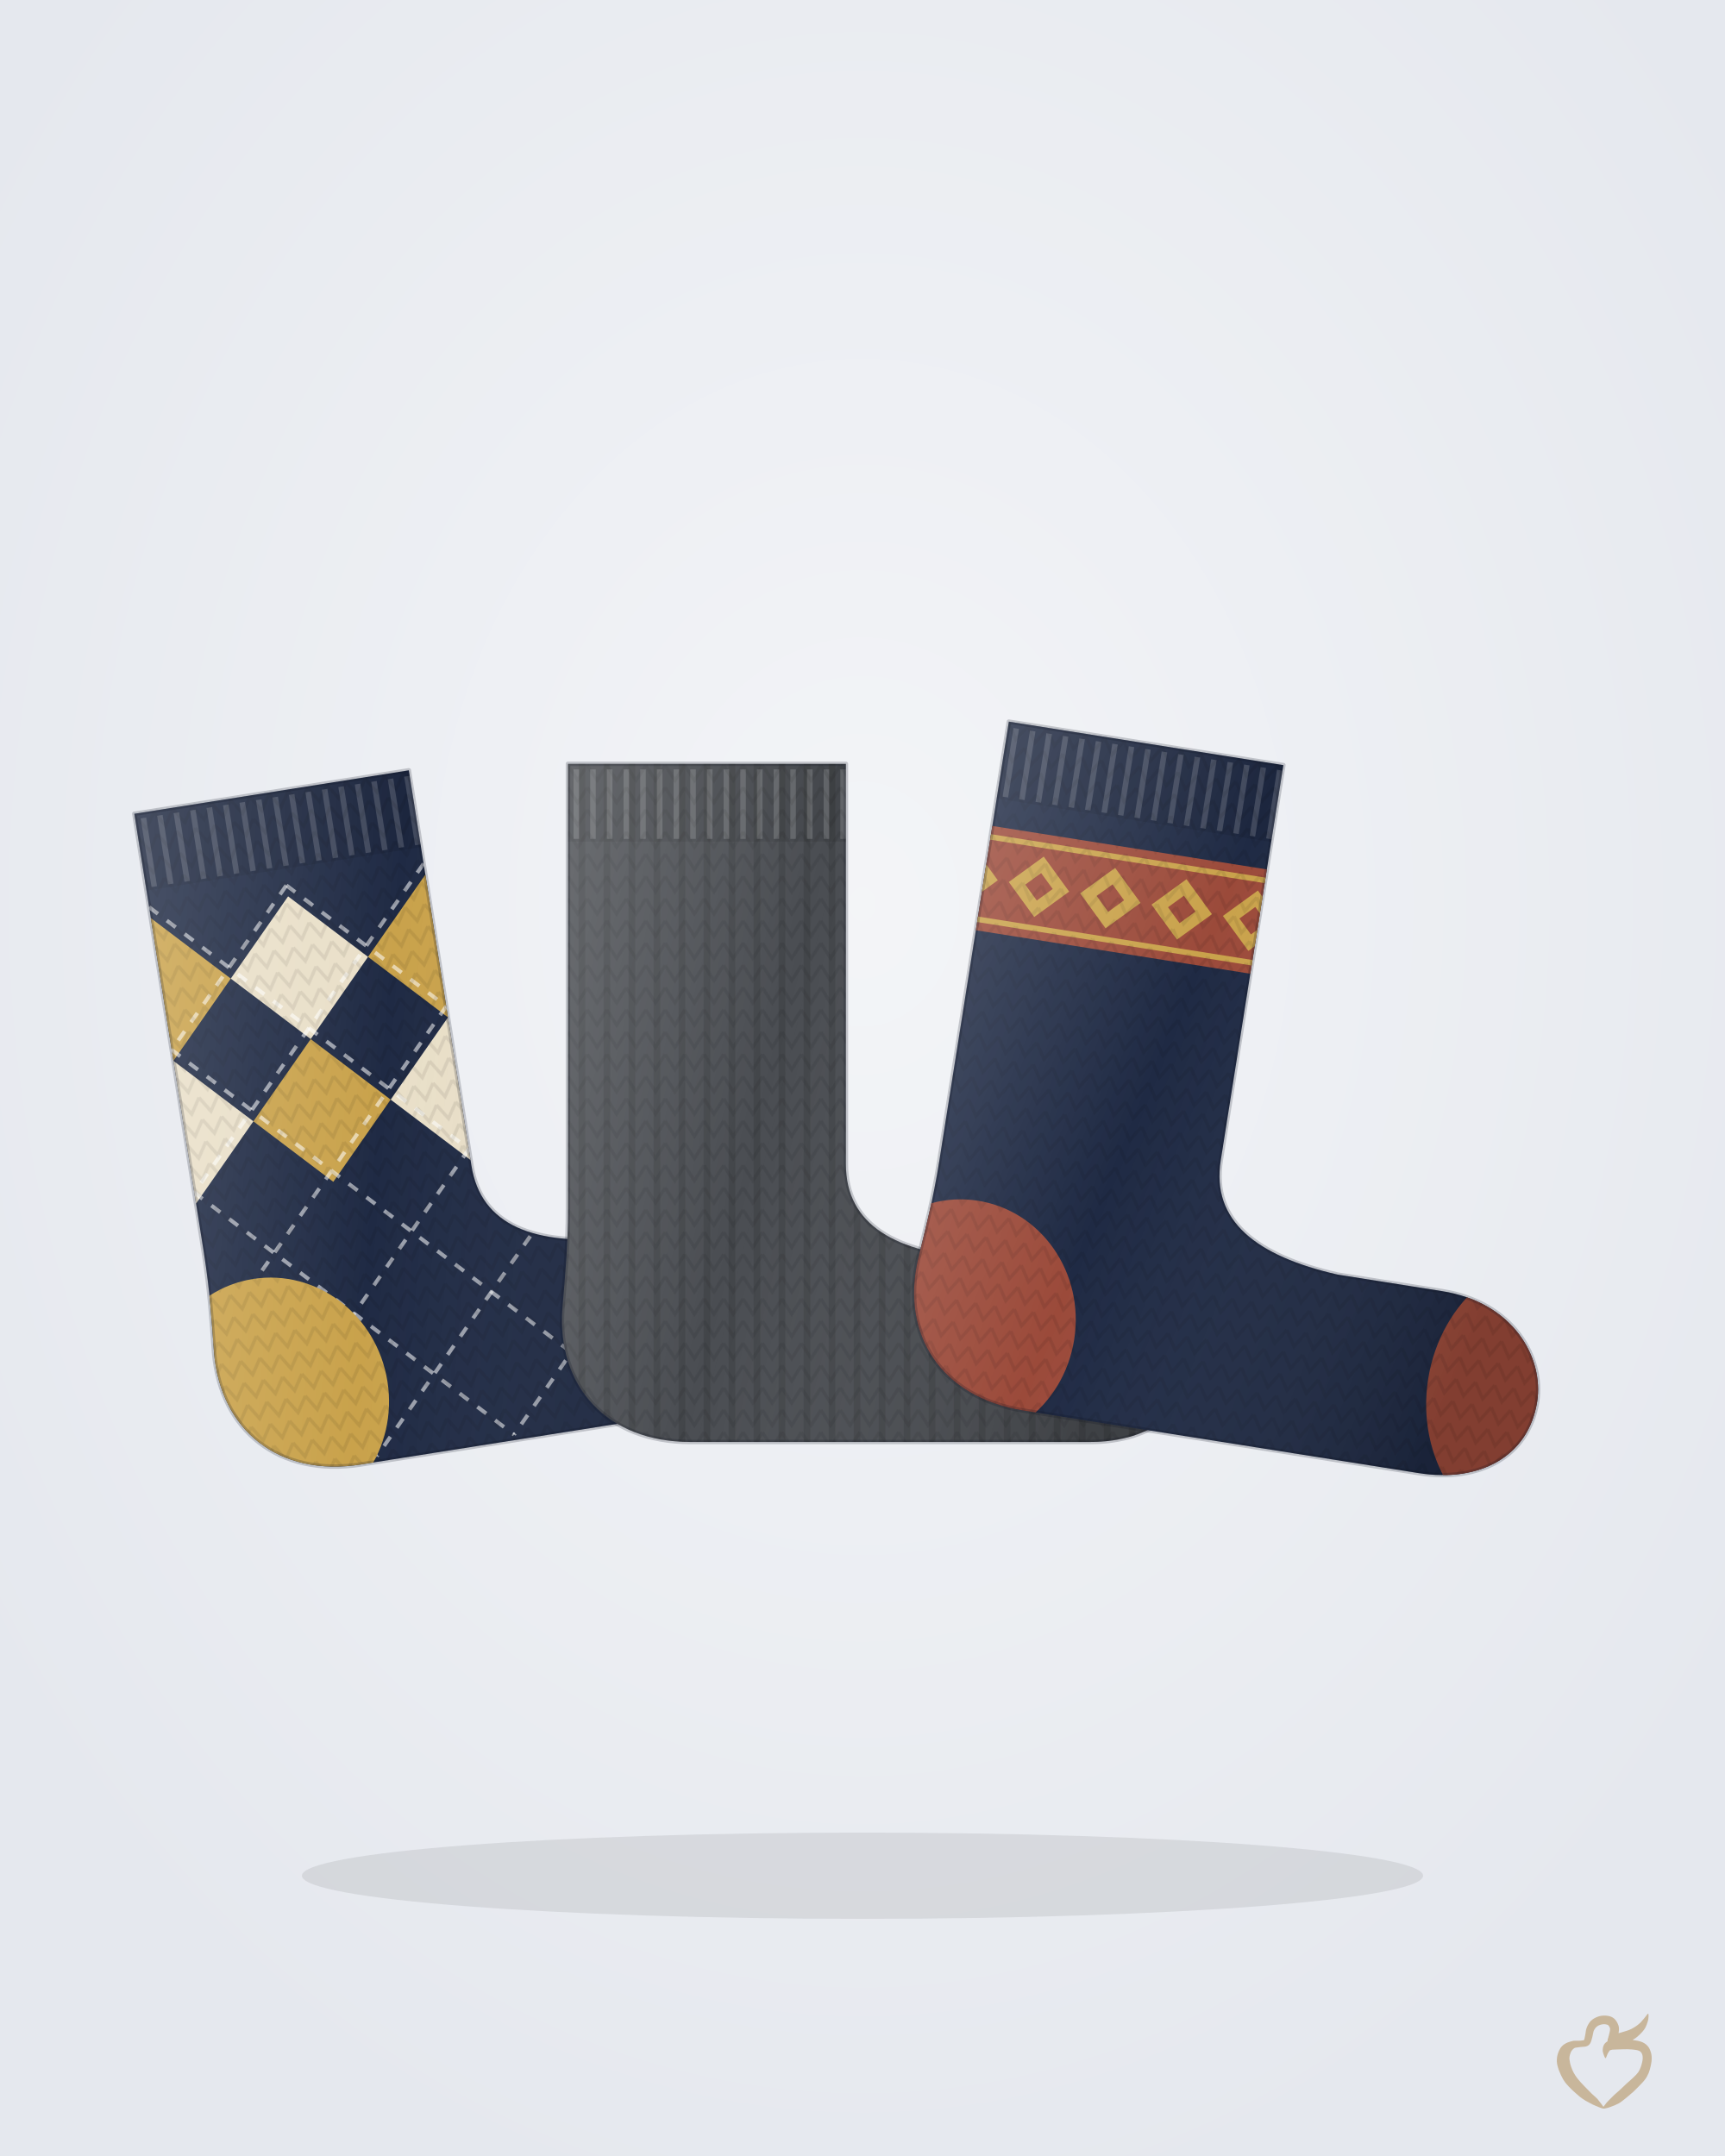
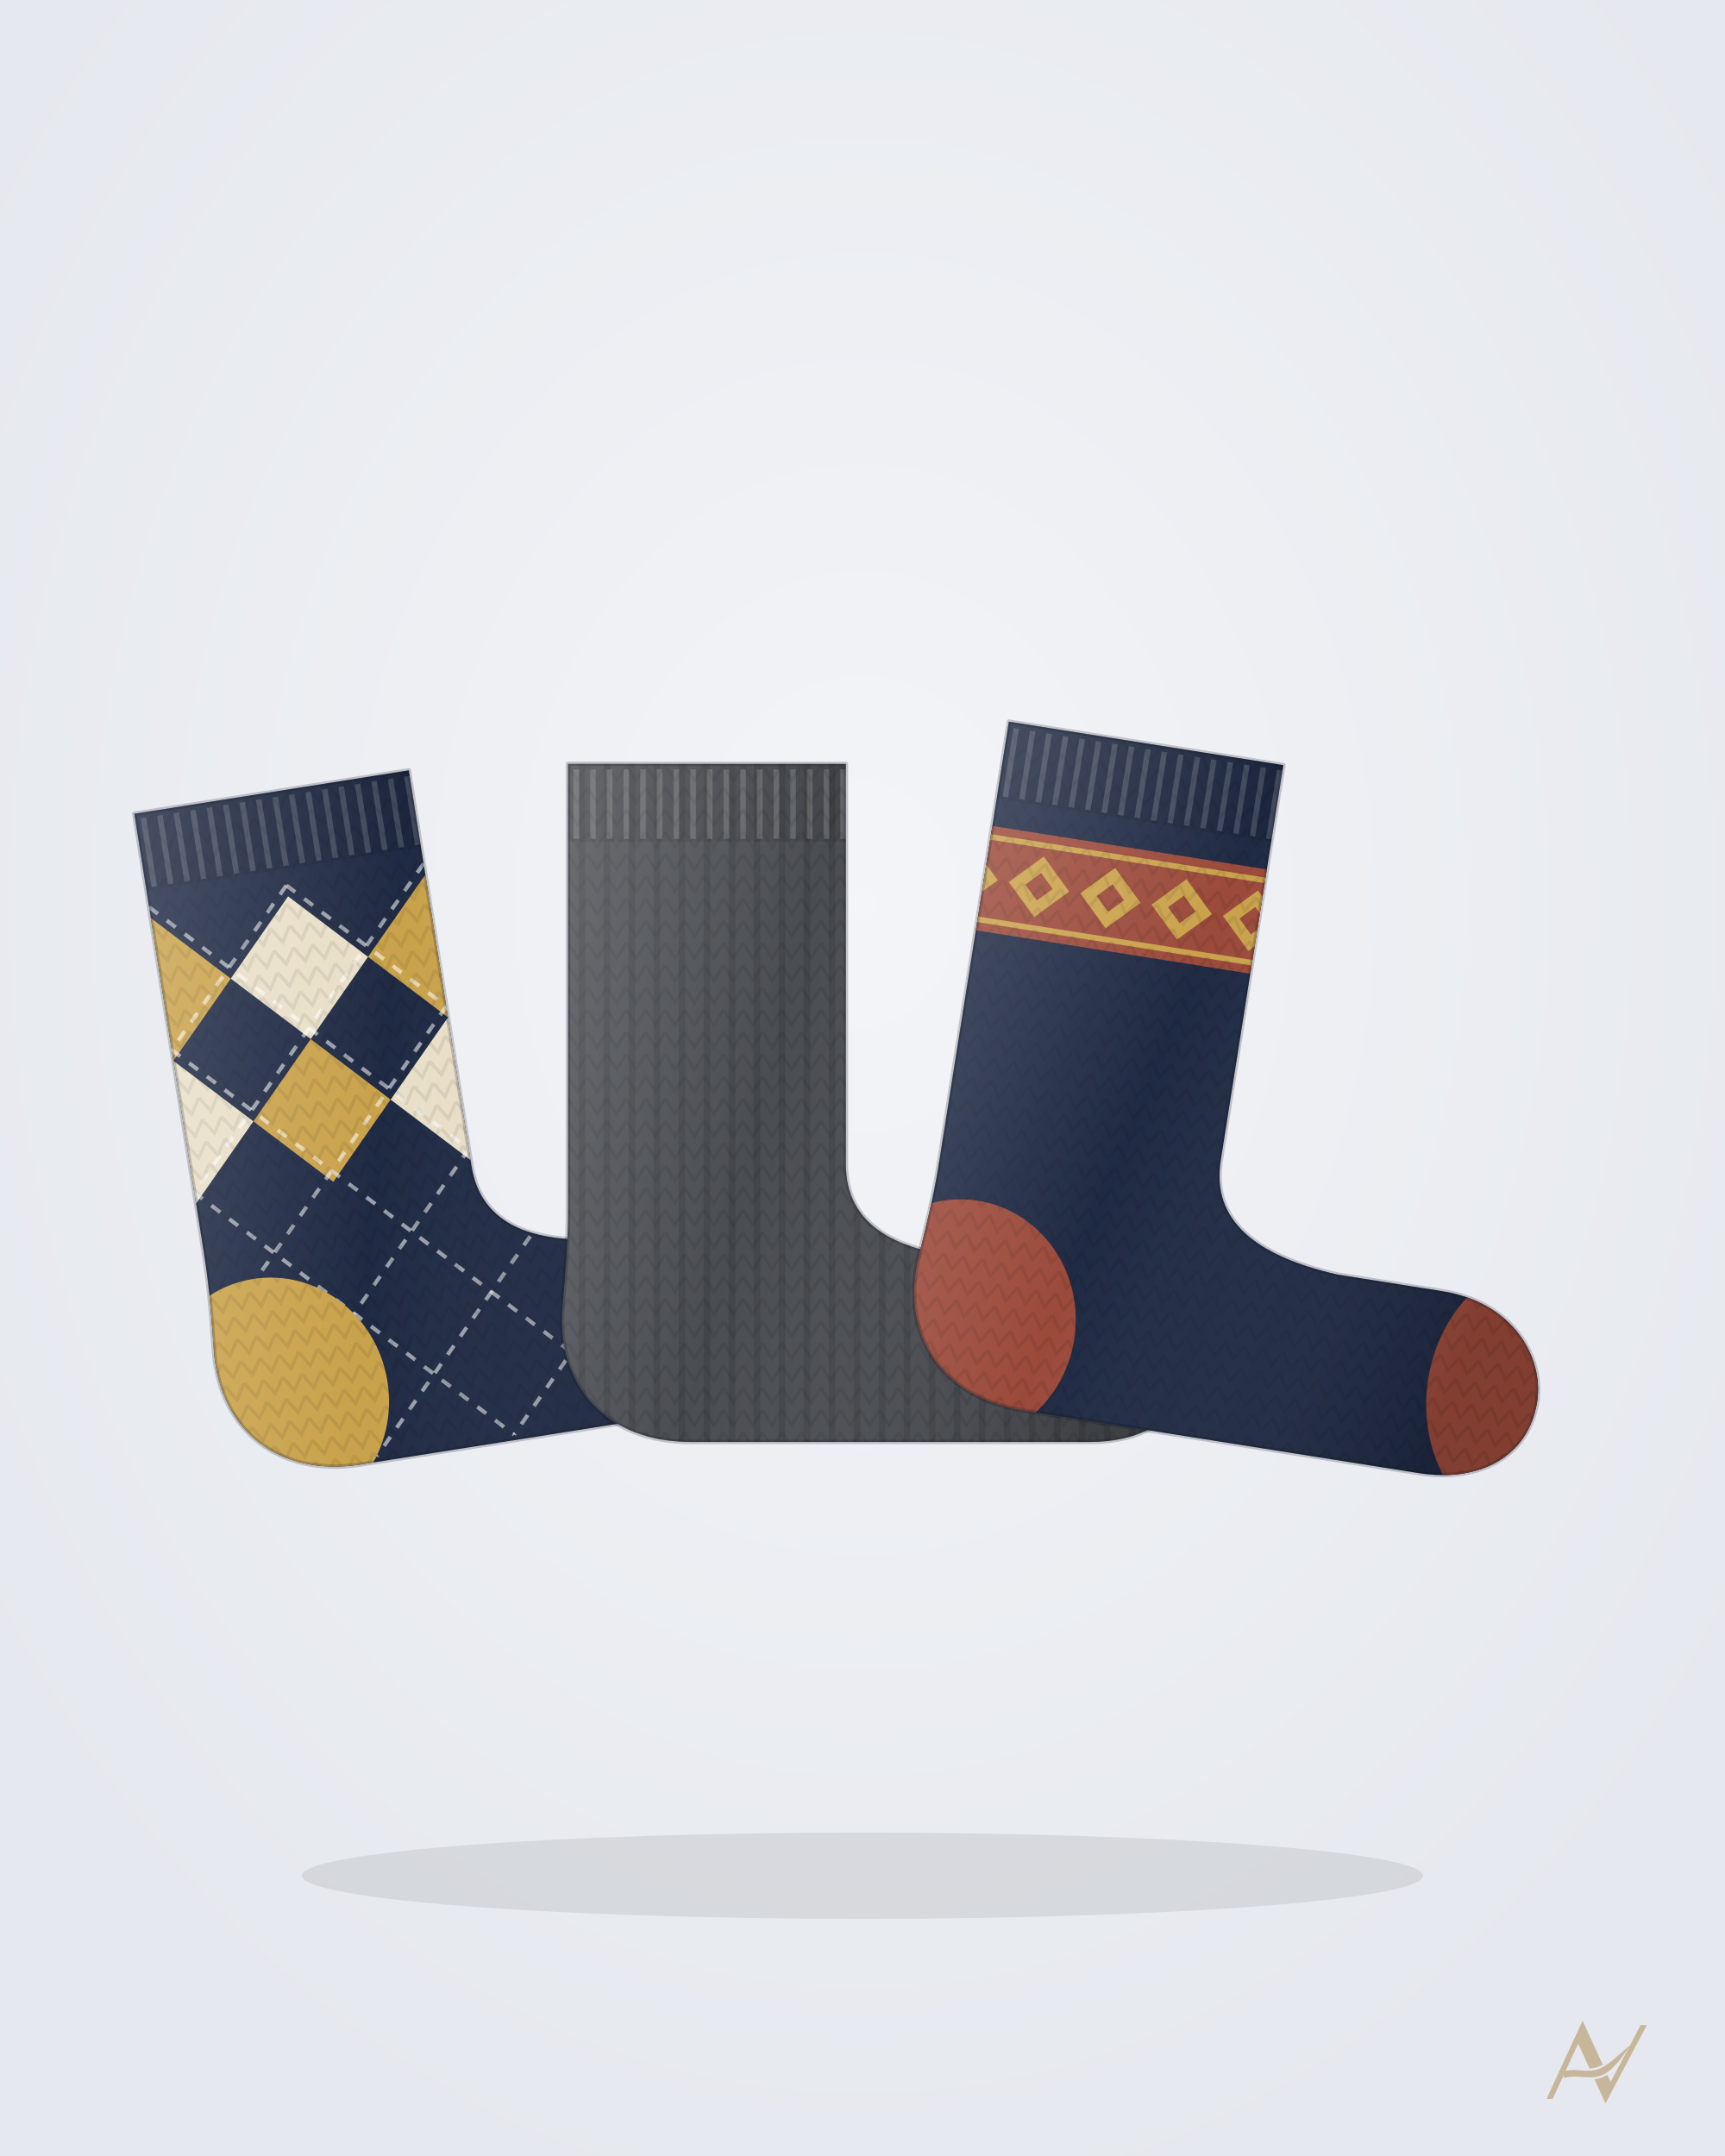
<svg xmlns="http://www.w3.org/2000/svg" viewBox="0 0 800 1000" role="img">
  <defs>
    <radialGradient id="light" cx=".5" cy=".42" r=".62">
      <stop offset="0" stop-color="#fff" stop-opacity=".55" />
      <stop offset="1" stop-color="#fff" stop-opacity="0" />
    </radialGradient>
  </defs>
  <rect width="800" height="1000" fill="#e5e8ee" />
  <rect width="800" height="1000" fill="url(#light)" />
  <ellipse cx="400" cy="870" rx="260" ry="20" fill="#000" fill-opacity=".08" />
  <g transform="rotate(-9 220 500) translate(83.4 282.1) scale(1.289062 1.289062)">
    <defs>
      <clipPath id="c-gift-box-23-feb-f0">
        <path d="M0 56H100V200C100 222 118 232 148 234H186C212 234 226 252 226 268C226 288 210 300 188 300H44C14 300 -4 280 -2 252C-1 240 0 230 0 216Z" />
      </clipPath>
      <pattern id="k-gift-box-23-feb-f0" width="7" height="8" patternUnits="userSpaceOnUse">
        <path d="M0 0.5L3.5 6L7 0.5" fill="none" stroke="#000" stroke-opacity=".075" stroke-width="1.2" />
      </pattern>
      <linearGradient id="g-gift-box-23-feb-f0" x1="0" x2="1" y1="0" y2="0.25">
        <stop offset="0" stop-color="#fff" stop-opacity=".2" />
        <stop offset=".42" stop-color="#fff" stop-opacity="0" />
        <stop offset="1" stop-color="#000" stop-opacity=".16" />
      </linearGradient>
    </defs>
    <path d="M0 56H100V200C100 222 118 232 148 234H186C212 234 226 252 226 268C226 288 210 300 188 300H44C14 300 -4 280 -2 252C-1 240 0 230 0 216Z" fill="#1f2a44" />
    <g clip-path="url(#c-gift-box-23-feb-f0)">
      <path d="M0 94L25 120L0 146L-25 120Z" fill="#c9a24b" />
      <path d="M50 94L75 120L50 146L25 120Z" fill="#e9dfc8" />
      <path d="M100 94L125 120L100 146L75 120Z" fill="#c9a24b" />
      <path d="M0 146L25 172L0 198L-25 172Z" fill="#e9dfc8" />
      <path d="M50 146L75 172L50 198L25 172Z" fill="#c9a24b" />
      <path d="M100 146L125 172L100 198L75 172Z" fill="#e9dfc8" />
      <g stroke="#fff" stroke-opacity=".55" stroke-width="1.4" stroke-dasharray="4 4">
        <path d="M-150 90L50 298M50 90L-150 298" />
        <path d="M-100 90L100 298M100 90L-100 298" />
        <path d="M-50 90L150 298M150 90L-50 298" />
        <path d="M0 90L200 298M200 90L0 298" />
        <path d="M50 90L250 298M250 90L50 298" />
        <path d="M100 90L300 298M300 90L100 298" />
      </g>
      <rect x="-10" y="56" width="120" height="28" fill="#000" fill-opacity=".09" />
      <path d="M3 58V83" stroke="#fff" stroke-opacity=".16" stroke-width="2" />
      <path d="M9 58V83" stroke="#fff" stroke-opacity=".16" stroke-width="2" />
      <path d="M15 58V83" stroke="#fff" stroke-opacity=".16" stroke-width="2" />
      <path d="M21 58V83" stroke="#fff" stroke-opacity=".16" stroke-width="2" />
      <path d="M27 58V83" stroke="#fff" stroke-opacity=".16" stroke-width="2" />
      <path d="M33 58V83" stroke="#fff" stroke-opacity=".16" stroke-width="2" />
      <path d="M39 58V83" stroke="#fff" stroke-opacity=".16" stroke-width="2" />
      <path d="M45 58V83" stroke="#fff" stroke-opacity=".16" stroke-width="2" />
      <path d="M51 58V83" stroke="#fff" stroke-opacity=".16" stroke-width="2" />
      <path d="M57 58V83" stroke="#fff" stroke-opacity=".16" stroke-width="2" />
      <path d="M63 58V83" stroke="#fff" stroke-opacity=".16" stroke-width="2" />
      <path d="M69 58V83" stroke="#fff" stroke-opacity=".16" stroke-width="2" />
      <path d="M75 58V83" stroke="#fff" stroke-opacity=".16" stroke-width="2" />
      <path d="M81 58V83" stroke="#fff" stroke-opacity=".16" stroke-width="2" />
      <path d="M87 58V83" stroke="#fff" stroke-opacity=".16" stroke-width="2" />
      <path d="M93 58V83" stroke="#fff" stroke-opacity=".16" stroke-width="2" />
      <path d="M99 58V83" stroke="#fff" stroke-opacity=".16" stroke-width="2" />
      <ellipse cx="16" cy="272" rx="42" ry="44" fill="#c9a24b" />
      <ellipse cx="232" cy="266" rx="46" ry="52" fill="#c9a24b" />
      <rect x="-30" y="26" width="290" height="284" fill="url(#k-gift-box-23-feb-f0)" />
      <rect x="-6" y="56" width="236" height="248" fill="url(#g-gift-box-23-feb-f0)" />
    </g>
    <path d="M0 56H100V200C100 222 118 232 148 234H186C212 234 226 252 226 268C226 288 210 300 188 300H44C14 300 -4 280 -2 252C-1 240 0 230 0 216Z" fill="none" stroke="#0b1220" stroke-opacity=".2" stroke-width="1.6" stroke-linejoin="round" />
  </g>
  <g transform="rotate(0 400 500) translate(263.4 282.1) scale(1.289062 1.289062)">
    <defs>
      <clipPath id="c-gift-box-23-feb-f1">
        <path d="M0 56H100V200C100 222 118 232 148 234H186C212 234 226 252 226 268C226 288 210 300 188 300H44C14 300 -4 280 -2 252C-1 240 0 230 0 216Z" />
      </clipPath>
      <pattern id="k-gift-box-23-feb-f1" width="7" height="8" patternUnits="userSpaceOnUse">
        <path d="M0 0.5L3.5 6L7 0.5" fill="none" stroke="#000" stroke-opacity=".075" stroke-width="1.2" />
      </pattern>
      <linearGradient id="g-gift-box-23-feb-f1" x1="0" x2="1" y1="0" y2="0.25">
        <stop offset="0" stop-color="#fff" stop-opacity=".2" />
        <stop offset=".42" stop-color="#fff" stop-opacity="0" />
        <stop offset="1" stop-color="#000" stop-opacity=".16" />
      </linearGradient>
    </defs>
    <path d="M0 56H100V200C100 222 118 232 148 234H186C212 234 226 252 226 268C226 288 210 300 188 300H44C14 300 -4 280 -2 252C-1 240 0 230 0 216Z" fill="#4a4d52" />
    <g clip-path="url(#c-gift-box-23-feb-f1)">
      <path d="M-4 56V304" stroke="#000" stroke-opacity=".11" stroke-width="2.4" />
      <path d="M5 56V304" stroke="#000" stroke-opacity=".11" stroke-width="2.4" />
      <path d="M14 56V304" stroke="#000" stroke-opacity=".11" stroke-width="2.4" />
      <path d="M23 56V304" stroke="#000" stroke-opacity=".11" stroke-width="2.4" />
      <path d="M32 56V304" stroke="#000" stroke-opacity=".11" stroke-width="2.4" />
      <path d="M41 56V304" stroke="#000" stroke-opacity=".11" stroke-width="2.4" />
      <path d="M50 56V304" stroke="#000" stroke-opacity=".11" stroke-width="2.4" />
      <path d="M59 56V304" stroke="#000" stroke-opacity=".11" stroke-width="2.4" />
      <path d="M68 56V304" stroke="#000" stroke-opacity=".11" stroke-width="2.4" />
      <path d="M77 56V304" stroke="#000" stroke-opacity=".11" stroke-width="2.4" />
      <path d="M86 56V304" stroke="#000" stroke-opacity=".11" stroke-width="2.4" />
      <path d="M95 56V304" stroke="#000" stroke-opacity=".11" stroke-width="2.4" />
      <path d="M104 56V304" stroke="#000" stroke-opacity=".11" stroke-width="2.4" />
      <path d="M113 56V304" stroke="#000" stroke-opacity=".11" stroke-width="2.4" />
      <path d="M122 56V304" stroke="#000" stroke-opacity=".11" stroke-width="2.4" />
      <path d="M131 56V304" stroke="#000" stroke-opacity=".11" stroke-width="2.4" />
      <path d="M140 56V304" stroke="#000" stroke-opacity=".11" stroke-width="2.4" />
      <path d="M149 56V304" stroke="#000" stroke-opacity=".11" stroke-width="2.4" />
      <path d="M158 56V304" stroke="#000" stroke-opacity=".11" stroke-width="2.4" />
      <path d="M167 56V304" stroke="#000" stroke-opacity=".11" stroke-width="2.4" />
      <path d="M176 56V304" stroke="#000" stroke-opacity=".11" stroke-width="2.4" />
      <path d="M185 56V304" stroke="#000" stroke-opacity=".11" stroke-width="2.4" />
      <path d="M194 56V304" stroke="#000" stroke-opacity=".11" stroke-width="2.4" />
      <path d="M203 56V304" stroke="#000" stroke-opacity=".11" stroke-width="2.4" />
      <path d="M212 56V304" stroke="#000" stroke-opacity=".11" stroke-width="2.4" />
      <path d="M221 56V304" stroke="#000" stroke-opacity=".11" stroke-width="2.4" />
      <path d="M230 56V304" stroke="#000" stroke-opacity=".11" stroke-width="2.4" />
      <rect x="-10" y="56" width="120" height="28" fill="#000" fill-opacity=".09" />
      <path d="M3 58V83" stroke="#fff" stroke-opacity=".16" stroke-width="2" />
      <path d="M9 58V83" stroke="#fff" stroke-opacity=".16" stroke-width="2" />
      <path d="M15 58V83" stroke="#fff" stroke-opacity=".16" stroke-width="2" />
      <path d="M21 58V83" stroke="#fff" stroke-opacity=".16" stroke-width="2" />
      <path d="M27 58V83" stroke="#fff" stroke-opacity=".16" stroke-width="2" />
      <path d="M33 58V83" stroke="#fff" stroke-opacity=".16" stroke-width="2" />
      <path d="M39 58V83" stroke="#fff" stroke-opacity=".16" stroke-width="2" />
      <path d="M45 58V83" stroke="#fff" stroke-opacity=".16" stroke-width="2" />
      <path d="M51 58V83" stroke="#fff" stroke-opacity=".16" stroke-width="2" />
      <path d="M57 58V83" stroke="#fff" stroke-opacity=".16" stroke-width="2" />
      <path d="M63 58V83" stroke="#fff" stroke-opacity=".16" stroke-width="2" />
      <path d="M69 58V83" stroke="#fff" stroke-opacity=".16" stroke-width="2" />
      <path d="M75 58V83" stroke="#fff" stroke-opacity=".16" stroke-width="2" />
      <path d="M81 58V83" stroke="#fff" stroke-opacity=".16" stroke-width="2" />
      <path d="M87 58V83" stroke="#fff" stroke-opacity=".16" stroke-width="2" />
      <path d="M93 58V83" stroke="#fff" stroke-opacity=".16" stroke-width="2" />
      <path d="M99 58V83" stroke="#fff" stroke-opacity=".16" stroke-width="2" />
      <rect x="-30" y="26" width="290" height="284" fill="url(#k-gift-box-23-feb-f1)" />
      <rect x="-6" y="56" width="236" height="248" fill="url(#g-gift-box-23-feb-f1)" />
    </g>
    <path d="M0 56H100V200C100 222 118 232 148 234H186C212 234 226 252 226 268C226 288 210 300 188 300H44C14 300 -4 280 -2 252C-1 240 0 230 0 216Z" fill="none" stroke="#0b1220" stroke-opacity=".2" stroke-width="1.6" stroke-linejoin="round" />
  </g>
  <g transform="rotate(9 580 500) translate(443.4 282.1) scale(1.289062 1.289062)">
    <defs>
      <clipPath id="c-gift-box-23-feb-f2">
        <path d="M0 56H100V200C100 222 118 232 148 234H186C212 234 226 252 226 268C226 288 210 300 188 300H44C14 300 -4 280 -2 252C-1 240 0 230 0 216Z" />
      </clipPath>
      <pattern id="k-gift-box-23-feb-f2" width="7" height="8" patternUnits="userSpaceOnUse">
        <path d="M0 0.5L3.5 6L7 0.5" fill="none" stroke="#000" stroke-opacity=".075" stroke-width="1.2" />
      </pattern>
      <linearGradient id="g-gift-box-23-feb-f2" x1="0" x2="1" y1="0" y2="0.25">
        <stop offset="0" stop-color="#fff" stop-opacity=".2" />
        <stop offset=".42" stop-color="#fff" stop-opacity="0" />
        <stop offset="1" stop-color="#000" stop-opacity=".16" />
      </linearGradient>
    </defs>
    <path d="M0 56H100V200C100 222 118 232 148 234H186C212 234 226 252 226 268C226 288 210 300 188 300H44C14 300 -4 280 -2 252C-1 240 0 230 0 216Z" fill="#1f2a44" />
    <g clip-path="url(#c-gift-box-23-feb-f2)">
      <rect x="-10" y="94" width="250" height="38" fill="#9b4a3a" />
      <path d="M-10 98H240M-10 128H240" stroke="#c9a24b" stroke-width="2" />
      <path d="M-6 102L5 113L-6 124L-17 113Z" fill="#c9a24b" />
      <path d="M-6 108L-1 113L-6 118L-11 113Z" fill="#9b4a3a" />
      <path d="M20 102L31 113L20 124L9 113Z" fill="#c9a24b" />
      <path d="M20 108L25 113L20 118L15 113Z" fill="#9b4a3a" />
      <path d="M46 102L57 113L46 124L35 113Z" fill="#c9a24b" />
      <path d="M46 108L51 113L46 118L41 113Z" fill="#9b4a3a" />
      <path d="M72 102L83 113L72 124L61 113Z" fill="#c9a24b" />
      <path d="M72 108L77 113L72 118L67 113Z" fill="#9b4a3a" />
      <path d="M98 102L109 113L98 124L87 113Z" fill="#c9a24b" />
      <path d="M98 108L103 113L98 118L93 113Z" fill="#9b4a3a" />
      <path d="M124 102L135 113L124 124L113 113Z" fill="#c9a24b" />
      <path d="M124 108L129 113L124 118L119 113Z" fill="#9b4a3a" />
      <path d="M150 102L161 113L150 124L139 113Z" fill="#c9a24b" />
      <path d="M150 108L155 113L150 118L145 113Z" fill="#9b4a3a" />
      <path d="M176 102L187 113L176 124L165 113Z" fill="#c9a24b" />
      <path d="M176 108L181 113L176 118L171 113Z" fill="#9b4a3a" />
      <path d="M202 102L213 113L202 124L191 113Z" fill="#c9a24b" />
      <path d="M202 108L207 113L202 118L197 113Z" fill="#9b4a3a" />
      <path d="M228 102L239 113L228 124L217 113Z" fill="#c9a24b" />
      <path d="M228 108L233 113L228 118L223 113Z" fill="#9b4a3a" />
      <rect x="-10" y="56" width="120" height="28" fill="#000" fill-opacity=".09" />
      <path d="M3 58V83" stroke="#fff" stroke-opacity=".16" stroke-width="2" />
      <path d="M9 58V83" stroke="#fff" stroke-opacity=".16" stroke-width="2" />
      <path d="M15 58V83" stroke="#fff" stroke-opacity=".16" stroke-width="2" />
      <path d="M21 58V83" stroke="#fff" stroke-opacity=".16" stroke-width="2" />
      <path d="M27 58V83" stroke="#fff" stroke-opacity=".16" stroke-width="2" />
      <path d="M33 58V83" stroke="#fff" stroke-opacity=".16" stroke-width="2" />
      <path d="M39 58V83" stroke="#fff" stroke-opacity=".16" stroke-width="2" />
      <path d="M45 58V83" stroke="#fff" stroke-opacity=".16" stroke-width="2" />
      <path d="M51 58V83" stroke="#fff" stroke-opacity=".16" stroke-width="2" />
      <path d="M57 58V83" stroke="#fff" stroke-opacity=".16" stroke-width="2" />
      <path d="M63 58V83" stroke="#fff" stroke-opacity=".16" stroke-width="2" />
      <path d="M69 58V83" stroke="#fff" stroke-opacity=".16" stroke-width="2" />
      <path d="M75 58V83" stroke="#fff" stroke-opacity=".16" stroke-width="2" />
      <path d="M81 58V83" stroke="#fff" stroke-opacity=".16" stroke-width="2" />
      <path d="M87 58V83" stroke="#fff" stroke-opacity=".16" stroke-width="2" />
      <path d="M93 58V83" stroke="#fff" stroke-opacity=".16" stroke-width="2" />
      <path d="M99 58V83" stroke="#fff" stroke-opacity=".16" stroke-width="2" />
      <ellipse cx="16" cy="272" rx="42" ry="44" fill="#9b4a3a" />
      <ellipse cx="232" cy="266" rx="46" ry="52" fill="#9b4a3a" />
      <rect x="-30" y="26" width="290" height="284" fill="url(#k-gift-box-23-feb-f2)" />
      <rect x="-6" y="56" width="236" height="248" fill="url(#g-gift-box-23-feb-f2)" />
    </g>
    <path d="M0 56H100V200C100 222 118 232 148 234H186C212 234 226 252 226 268C226 288 210 300 188 300H44C14 300 -4 280 -2 252C-1 240 0 230 0 216Z" fill="none" stroke="#0b1220" stroke-opacity=".2" stroke-width="1.6" stroke-linejoin="round" />
  </g>
-   <g transform="translate(722 934) scale(0.0679)" fill="#b08d57" fill-opacity=".55" fill-rule="evenodd">
-     <path d="M313.3 647.4C311.0 646.9 308.1 646.0 306.8 645.5C305.6 645.0 303.2 644.3 301.6 643.8C300.0 643.4 296.8 642.2 294.5 641.2C292.1 640.2 289.6 639.2 288.8 639.0C288.1 638.8 285.7 637.8 283.5 636.8C281.3 635.8 277.7 634.2 275.5 633.3C273.3 632.5 269.8 631.0 267.7 630.1C265.6 629.2 263.5 628.3 263.0 628.2C262.6 628.0 260.6 627.2 258.5 626.3C256.5 625.4 253.5 624.1 251.8 623.4C250.2 622.8 247.9 621.8 246.8 621.2C237.4 616.1 233.8 614.2 221.8 608.0C214.9 604.5 204.9 599.1 197.8 595.1C187.1 589.0 164.2 573.5 158.7 568.4C157.5 567.4 154.2 564.5 151.3 562.2C148.5 559.8 144.8 556.6 143.2 555.1C141.5 553.7 138.5 551.1 136.4 549.4C132.1 545.9 128.5 542.8 124.2 538.6C122.5 537.0 119.7 534.5 118.0 533.0C97.5 515.1 66.5 482.6 56.3 468.2C52.9 463.4 46.8 454.2 45.5 451.8C45.0 450.9 43.5 448.5 42.2 446.5C35.7 436.2 20.2 403.1 15.0 388.3C13.5 384.0 12.0 379.8 11.6 378.9C11.0 377.4 7.5 365.4 5.1 357.0C-5.6 318.5 1.1 274.3 23.3 237.5C37.0 214.8 62.1 198.1 94.5 190.0C97.4 189.2 100.6 188.4 101.5 188.0C103.6 187.3 109.7 185.9 114.5 185.1C118.5 184.5 128.9 184.3 148.5 184.7C157.7 184.8 158.9 184.8 163.2 184.1C165.7 183.7 170.6 183.0 174.0 182.7C187.9 181.2 187.1 182.3 191.5 158.2C192.1 154.7 193.4 148.3 194.3 144.0C195.2 139.7 196.1 134.7 196.3 132.8C198.8 109.7 202.4 97.0 211.9 78.2C216.5 69.0 223.8 58.3 230.8 50.5C233.0 48.1 242.4 40.2 246.2 37.7C278.1 16.2 310.9 8.9 348.7 14.7C380.4 19.6 400.8 35.4 415.8 67.0C425.1 86.6 426.8 101.6 422.7 126.0C422.3 128.1 421.9 130.2 421.8 130.8C421.4 133.4 422.9 133.3 432.8 130.3C435.8 129.4 445.1 126.6 453.7 124.1C485.2 115.0 493.6 111.9 513.1 102.1C522.7 97.3 542.0 85.2 548.6 79.8C551.6 77.4 554.0 75.5 557.7 72.7C563.0 68.6 568.5 63.7 572.5 59.6C578.9 53.0 581.1 50.5 591.0 38.5C592.1 37.2 593.8 35.2 594.8 34.0C598.1 30.2 607.0 19.0 609.0 16.2C618.7 2.3 622.7 -1.6 624.8 0.5C628.1 3.8 626.5 35.2 622.3 49.0C616.0 69.8 612.4 79.7 607.3 89.8C605.2 93.9 603.2 97.7 602.8 98.4C602.4 99.0 601.3 101.0 600.3 102.7C599.4 104.4 597.0 107.9 595.0 110.3C593.1 112.8 590.4 116.3 589.0 118.0C579.0 130.9 549.2 159.5 539.7 165.2C538.3 166.1 534.8 168.3 532.0 170.2C529.2 172.1 525.2 174.5 523.1 175.6C516.3 179.4 516.5 179.5 528.8 181.2C539.3 182.6 549.2 184.1 551.5 184.8C552.4 185.1 556.5 186.1 560.7 187.0C599.5 195.9 626.7 218.5 638.1 251.2C639.0 253.6 640.5 257.9 641.5 260.8C643.5 266.8 645.7 275.8 646.5 281.7C648.1 294.3 648.1 294.2 647.9 307.8C647.7 321.5 647.2 326.3 645.0 337.7C644.7 339.6 644.1 342.7 643.8 344.7C643.5 346.6 643.0 349.2 642.7 350.5C642.3 351.8 641.8 354.2 641.5 355.8C639.5 367.1 633.6 388.7 630.0 397.7C628.9 400.5 627.5 404.3 626.8 406.2C625.2 410.5 617.3 426.7 614.8 430.5C613.8 432.2 612.2 434.8 611.3 436.5C610.3 438.2 608.4 441.2 606.8 443.2C605.3 445.2 603.5 447.8 602.7 448.9C601.9 450.1 600.1 452.5 598.6 454.3C597.1 456.0 594.9 458.7 593.7 460.2C592.5 461.6 590.7 463.7 589.7 464.8C588.6 465.9 586.7 468.2 585.3 469.8C581.7 474.2 558.1 498.8 552.2 504.3C546.1 510.1 528.1 527.7 526.1 529.9C524.9 531.3 522.8 533.2 521.5 534.3C518.0 537.1 510.7 543.4 506.7 547.0C504.7 548.8 502.3 550.9 501.3 551.7C500.3 552.5 498.2 554.4 496.5 555.8C493.3 558.7 489.0 562.3 480.7 569.1C477.8 571.4 475.3 573.5 475.0 573.8C474.7 574.2 472.6 575.9 470.3 577.7C465.9 581.2 461.1 585.0 457.7 587.8C456.5 588.7 453.9 590.8 451.8 592.3C449.8 593.9 446.9 596.1 445.5 597.2C434.8 605.6 430.8 608.3 420.6 613.7C414.1 617.1 399.5 624.0 395.3 625.7C393.8 626.3 390.6 627.6 388.2 628.5C383.6 630.4 368.5 636.1 362.2 638.4C360.2 639.1 356.2 640.4 353.5 641.2C350.8 642.0 346.4 643.2 343.9 644.0C329.0 648.4 321.7 649.2 313.3 647.4ZM319.4 635.1C319.7 634.8 321.4 632.4 323.2 629.8C334.6 613.3 343.8 602.5 357.5 589.4C366.6 580.6 384.2 563.0 387.6 559.4C389.1 557.7 391.9 555.0 393.8 553.4C395.6 551.8 398.5 549.3 400.1 547.8C401.8 546.3 404.2 544.2 405.5 543.1C406.8 542.1 410.6 538.8 413.8 535.8C417.1 532.9 421.1 529.4 422.6 528.0C424.2 526.7 426.8 524.3 428.4 522.9C429.9 521.4 433.6 518.0 436.5 515.3C446.8 505.9 464.0 489.6 464.0 489.3C464.0 489.2 466.6 486.7 469.7 483.8C472.9 480.9 477.2 476.8 479.3 474.8C481.4 472.8 484.4 470.2 485.9 469.0C488.6 466.8 494.9 461.2 499.2 457.3C500.4 456.1 503.1 453.8 505.0 452.1C508.7 449.0 510.6 447.3 521.1 437.4C537.2 422.3 550.6 408.0 555.9 400.1C558.9 395.7 564.5 386.0 566.2 382.2C568.8 376.6 573.2 365.6 574.0 362.8C574.4 361.6 575.3 358.8 576.0 356.7C576.7 354.6 578.1 349.9 579.0 346.3C579.9 342.8 581.3 337.7 582.0 335.0C593.0 294.0 584.8 262.3 560.8 252.9C540.4 244.8 496.3 241.2 446.3 243.3C429.0 244.1 419.7 244.4 403.7 244.6C380.5 245.1 375.7 245.6 368.1 248.2C360.4 250.9 360.0 251.3 354.2 261.8C353.3 263.5 351.9 265.7 351.0 266.8C348.3 270.3 345.0 277.5 342.2 286.0C338.7 296.6 334.8 304.0 332.7 304.0C329.1 304.0 319.3 280.8 314.5 260.9C312.4 252.1 313.9 232.8 317.6 222.2C322.3 208.6 332.2 196.5 343.5 190.6C346.8 188.9 346.6 189.5 346.8 182.7C347.0 175.9 348.2 170.7 350.6 165.9C351.0 165.0 351.6 162.9 351.9 161.2C352.5 157.1 353.4 153.9 355.5 147.5C360.1 133.6 364.4 110.5 363.9 102.7C363.5 96.8 357.3 84.5 352.3 79.7C343.7 71.3 319.0 69.1 299.5 74.9C279.5 80.8 264.7 92.3 256.8 108.1C256.1 109.4 255.2 111.0 254.8 111.7C251.9 116.3 249.4 124.6 248.0 133.8C247.2 139.8 243.6 156.4 242.6 159.7C241.3 163.2 240.1 167.5 239.5 170.2C230.1 211.7 215.3 225.2 178.0 226.3C168.2 226.7 166.5 226.8 159.9 227.8C156.0 228.5 151.1 229.2 149.1 229.3C147.1 229.5 144.5 229.8 143.2 230.0C141.9 230.2 139.7 230.4 138.3 230.5C134.8 230.8 126.8 232.2 124.1 233.0C115.3 235.7 98.9 253.0 95.8 263.0C95.3 264.6 94.3 267.3 93.5 269.2C86.7 285.2 84.4 303.9 87.3 318.0C87.9 320.9 88.6 325.0 88.9 327.2C89.1 329.4 89.8 333.0 90.3 335.3C90.9 337.6 91.4 340.3 91.7 341.4C91.9 342.4 92.5 344.8 93.0 346.7C93.6 348.6 94.6 352.3 95.4 355.0C96.1 357.7 97.3 361.4 98.1 363.3C98.8 365.3 100.1 368.7 100.9 370.9C101.7 373.2 103.6 377.9 105.1 381.4C106.7 385.0 108.3 388.7 108.7 389.7C110.6 394.6 117.2 407.1 121.5 413.8C123.3 416.8 126.0 421.2 127.5 423.6C132.4 431.8 146.8 450.2 158.2 462.8C159.8 464.6 162.4 467.5 164.0 469.3C165.5 471.1 168.5 474.3 170.6 476.5C172.8 478.7 177.0 483.2 180.0 486.4C183.0 489.7 186.3 493.1 187.3 494.1C189.8 496.5 212.6 519.8 214.0 521.5C216.9 524.9 234.0 542.2 238.2 546.0C243.0 550.2 246.9 553.9 260.3 566.0C274.1 578.7 275.3 579.8 277.1 581.9C279.0 584.1 283.3 589.5 286.7 594.0C287.8 595.6 290.1 598.4 291.7 600.3C293.3 602.3 295.1 604.7 295.9 605.7C296.6 606.7 298.6 609.3 300.4 611.5C302.1 613.7 304.5 616.9 305.7 618.5C306.8 620.2 308.4 622.2 309.2 623.2C309.9 624.1 311.1 625.7 311.7 626.7C312.3 627.7 313.6 629.6 314.6 631.0C318.1 636.0 318.4 636.2 319.4 635.1Z" />
+   <g transform="translate(716 936) scale(0.4082)" opacity=".55">
+     <defs>
+       <clipPath id="wm-z">
+         <rect x="38" y="0" width="42" height="100" />
+       </clipPath>
+       <mask id="wm-m" maskUnits="userSpaceOnUse" x="-10" y="-10" width="140" height="120">
+         <rect x="-10" y="-10" width="140" height="120" fill="#fff" />
+         <path d="M21 61C37 56 49 63 62 58S85 41 98 31C89 45 77 62 63 66S39 64 23 68Z" fill="none" stroke="#000" stroke-width="5" stroke-linejoin="round" clip-path="url(#wm-z)" />
+       </mask>
+     </defs>
+     <g fill="#b08d57">
+       <path d="M3 92L44 3L75.86 72.65L110 8L117 8L70 97L38.96 29.14L10 92Z" mask="url(#wm-m)" />
+       <path d="M21 61C37 56 49 63 62 58S85 41 98 31C89 45 77 62 63 66S39 64 23 68Z" />
+     </g>
  </g>
</svg>
